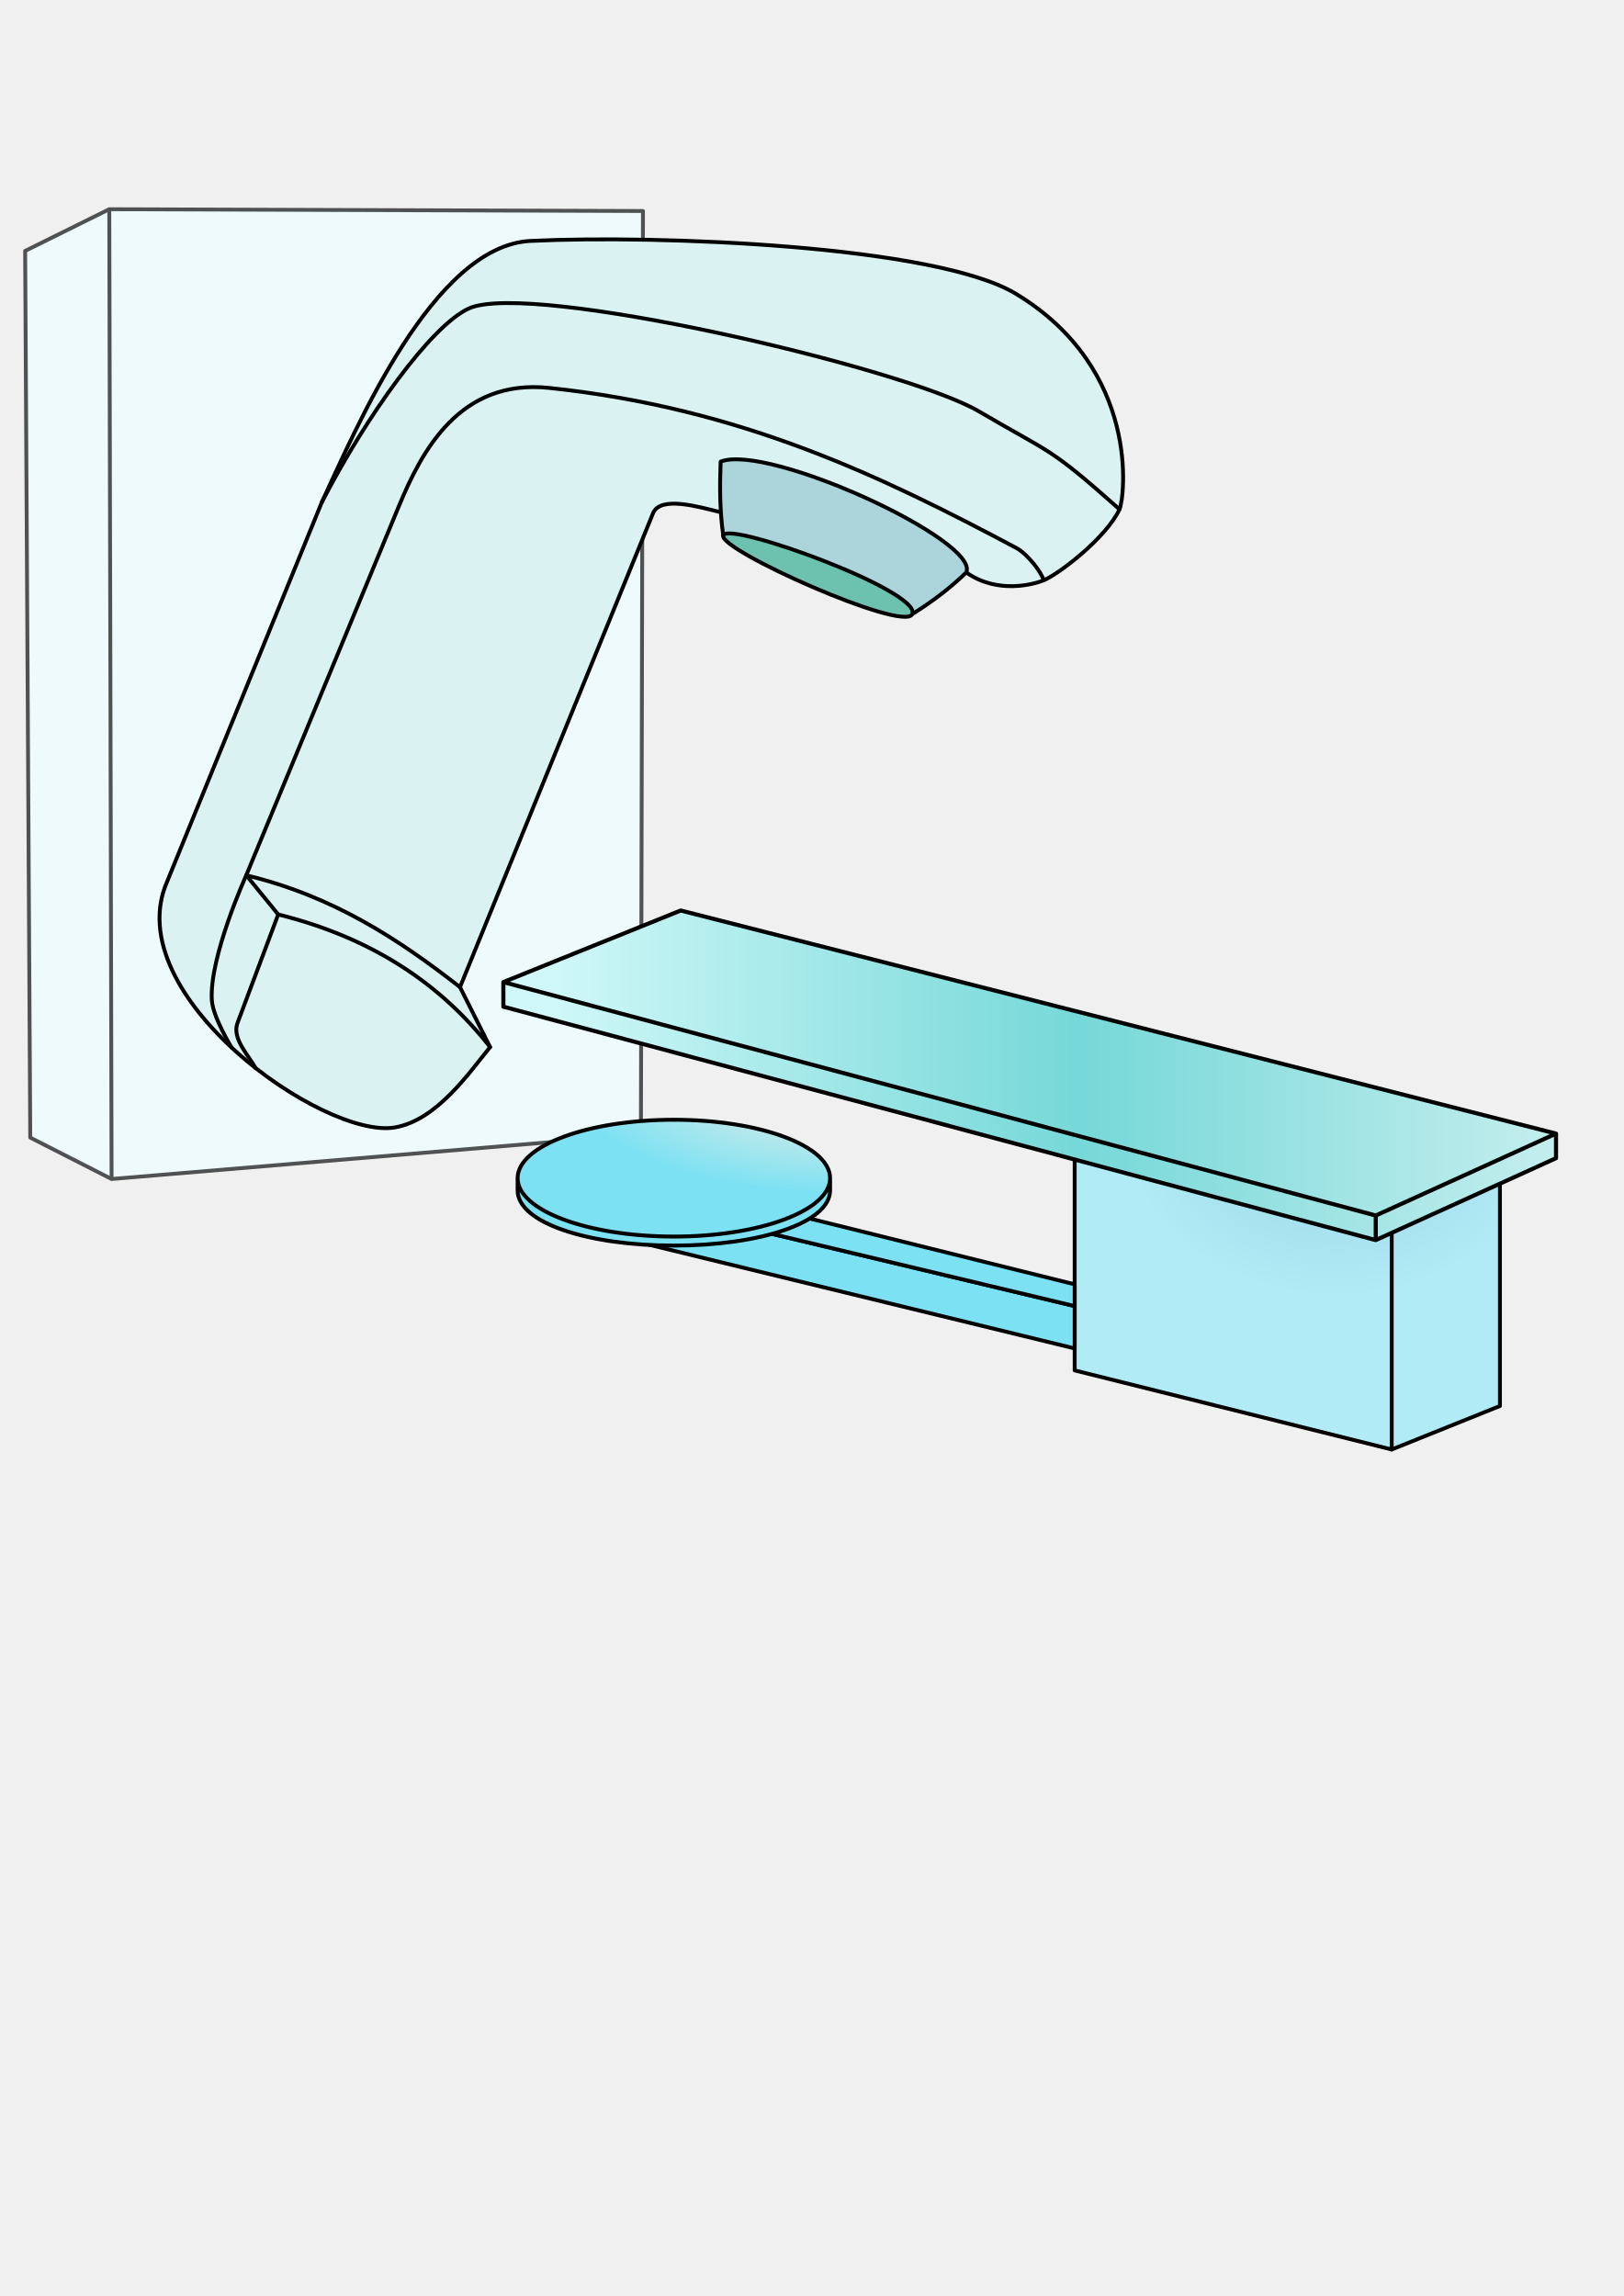
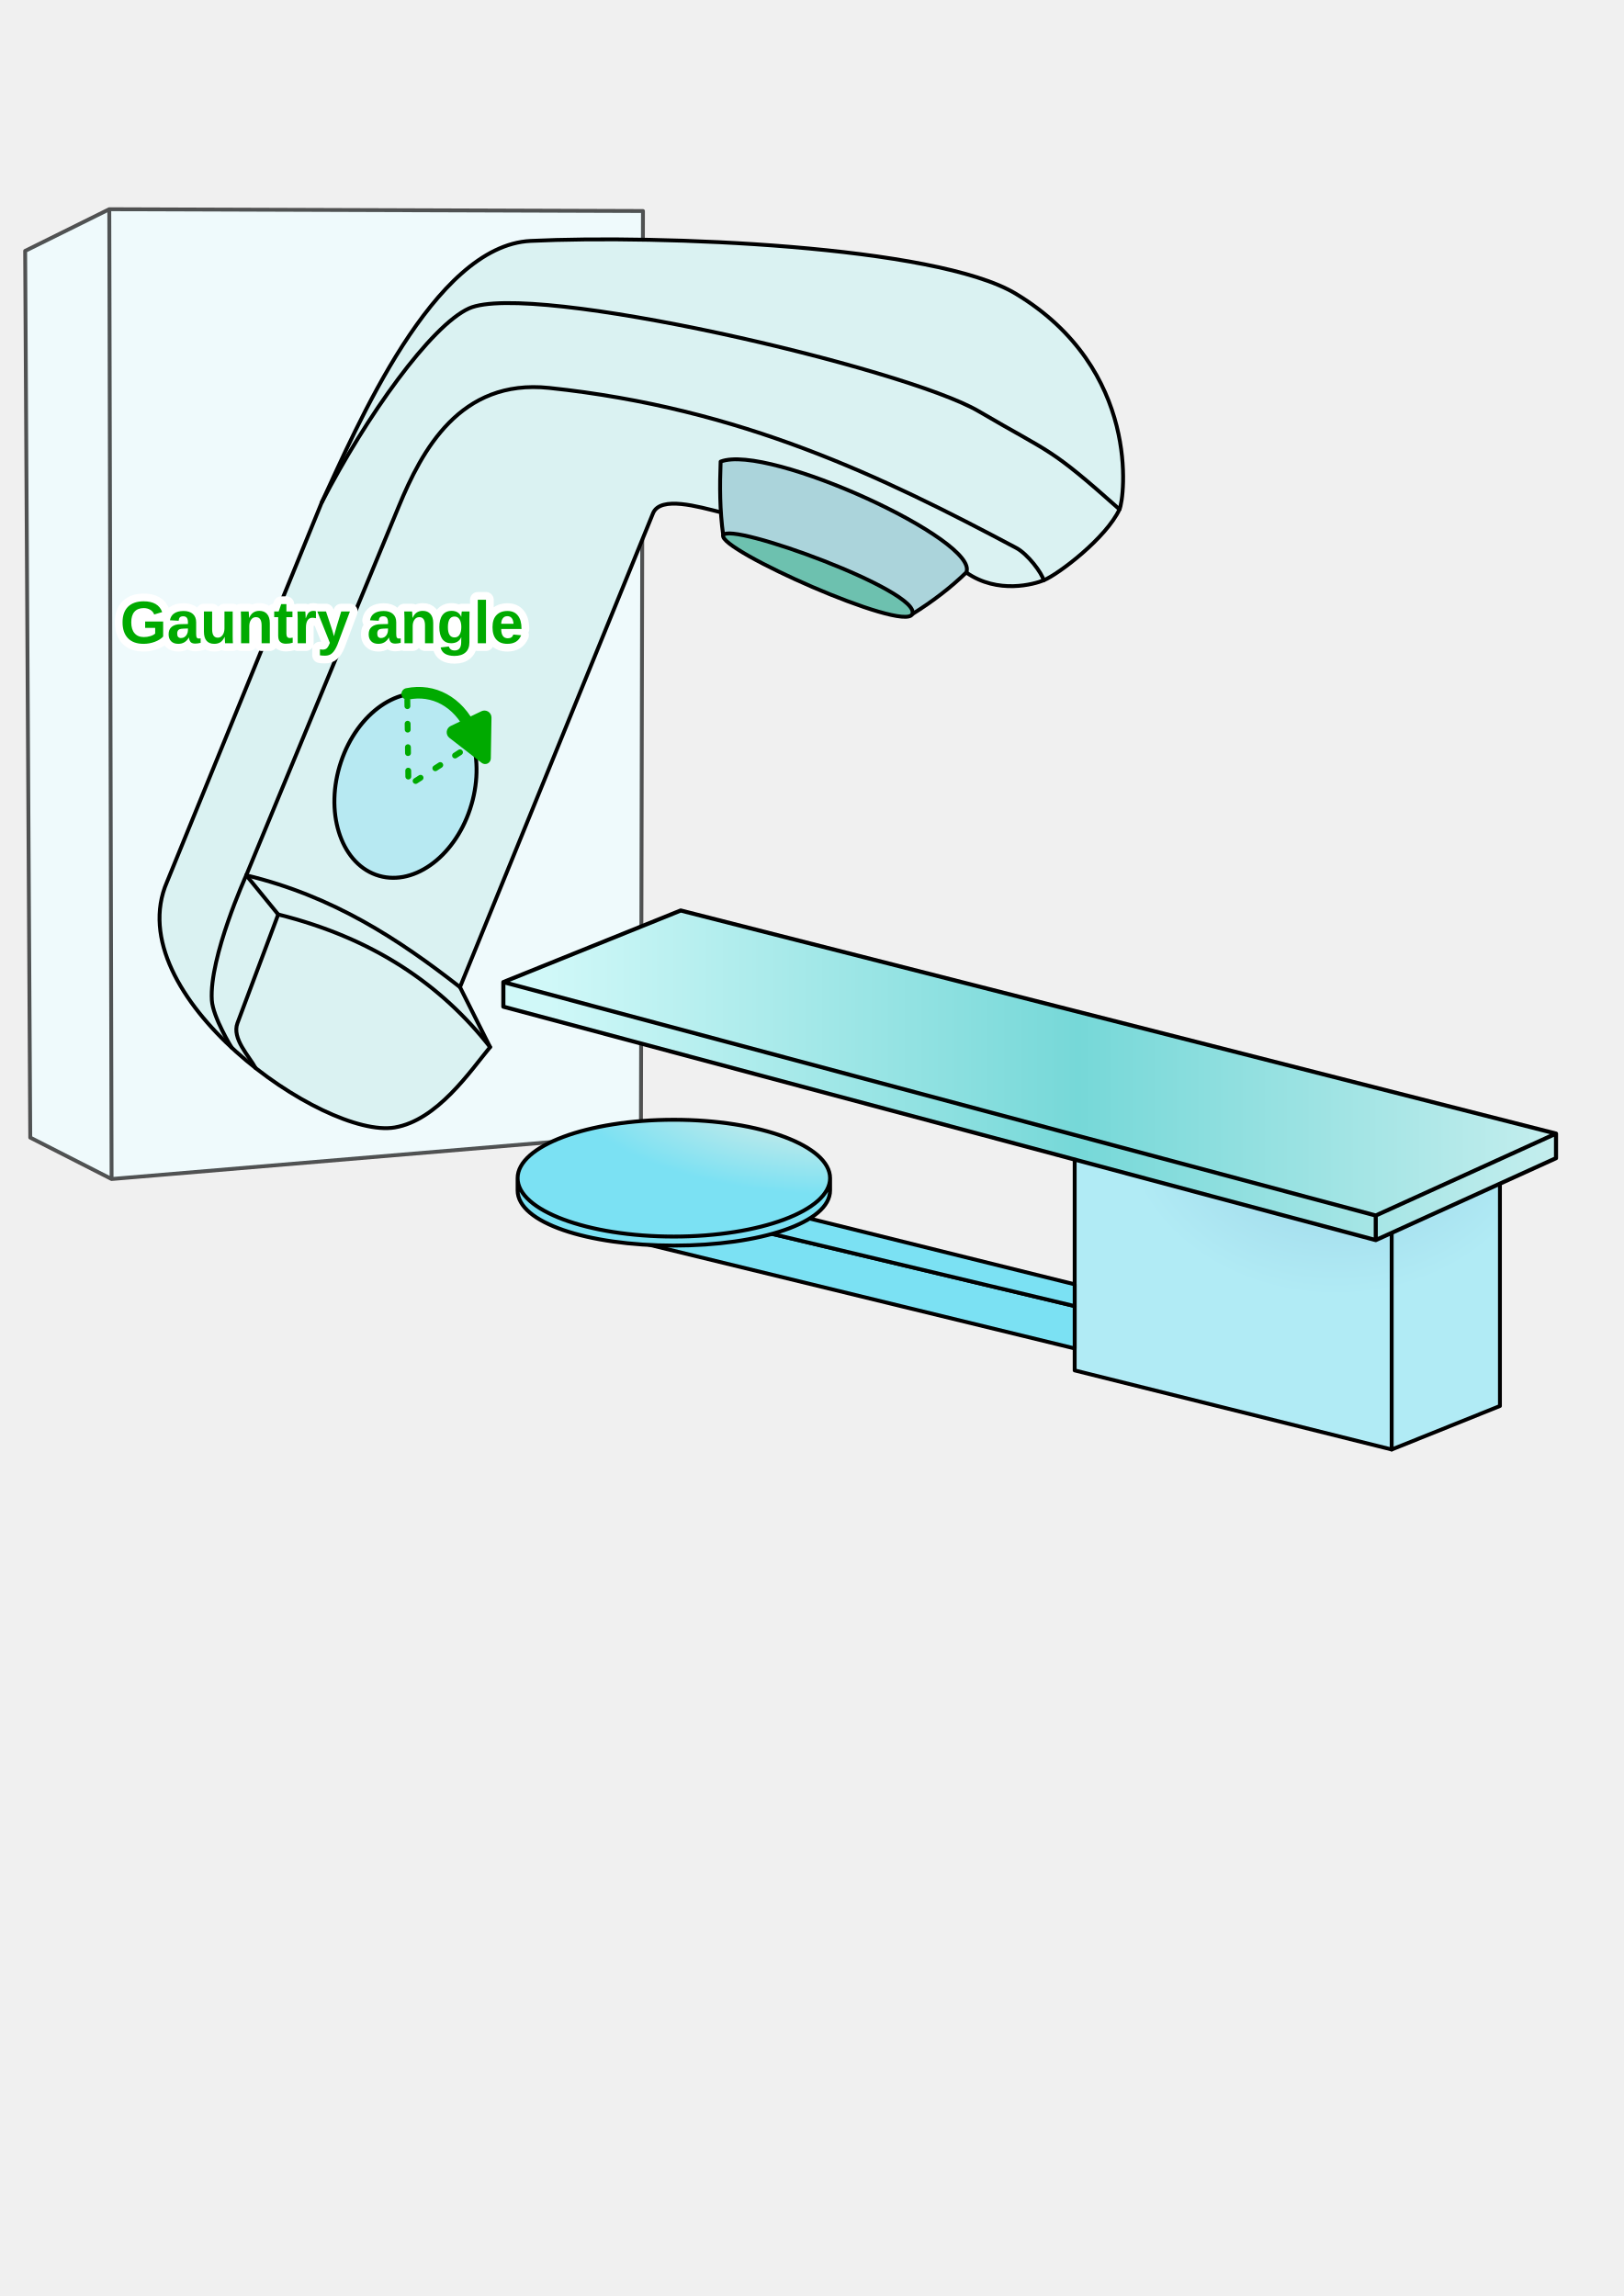
<svg xmlns="http://www.w3.org/2000/svg" xmlns:xlink="http://www.w3.org/1999/xlink" width="210mm" height="297mm" viewBox="0 0 210 297" version="1.1" id="svg1">
  <defs id="defs1">
    <radialGradient xlink:href="#swatch4482" id="radialGradient4483" cx="176.5" cy="206.436" fx="176.5" fy="206.436" r="27.75" gradientTransform="matrix(1,0,0,0.8287326,6.235658,15.23268)" gradientUnits="userSpaceOnUse" />
    <linearGradient id="swatch4482">
      <stop style="stop-color:#85dae9;stop-opacity:1;" offset="0" id="stop4483" />
      <stop style="stop-color:#a5deed;stop-opacity:1;" offset="0.5" id="stop4485" />
      <stop style="stop-color:#b1ebf5;stop-opacity:1;" offset="1" id="stop4484" />
    </linearGradient>
    <radialGradient xlink:href="#swatch4482" id="radialGradient1" cx="176.5" cy="206.436" fx="176.5" fy="206.436" r="27.75" gradientTransform="matrix(1,0,0,0.8287326,0,35.35581)" gradientUnits="userSpaceOnUse" />
    <radialGradient xlink:href="#swatch4482" id="radialGradient3" cx="176.5" cy="206.436" fx="176.5" fy="206.436" r="27.75" gradientTransform="matrix(1,0,0,0.8287326,0,35.35581)" gradientUnits="userSpaceOnUse" />
    <radialGradient xlink:href="#linearGradient4472" id="radialGradient4474" cx="112.976" cy="201.32" fx="112.976" fy="201.32" r="36.274" gradientTransform="matrix(1,0,0,0.4146517,6.235658,97.71909)" gradientUnits="userSpaceOnUse" />
    <linearGradient id="linearGradient4472">
      <stop style="stop-color:#85dae9;stop-opacity:1;" offset="0" id="stop4473" />
      <stop style="stop-color:#bae9eb;stop-opacity:1;" offset="0.514" id="stop4475" />
      <stop style="stop-color:#7be1f3;stop-opacity:1;" offset="1" id="stop4474" />
    </linearGradient>
    <radialGradient xlink:href="#linearGradient4472" id="radialGradient6" cx="112.976" cy="201.32" fx="112.976" fy="201.32" r="36.274" gradientTransform="matrix(1,0,0,0.4146517,0,117.8422)" gradientUnits="userSpaceOnUse" />
    <radialGradient xlink:href="#linearGradient4472" id="radialGradient9" cx="112.976" cy="201.32" fx="112.976" fy="201.32" r="36.274" gradientTransform="matrix(1,0,0,0.4146517,0,117.8422)" gradientUnits="userSpaceOnUse" />
    <radialGradient xlink:href="#linearGradient4472" id="radialGradient12" cx="112.976" cy="201.32" fx="112.976" fy="201.32" r="36.274" gradientTransform="matrix(1,0,0,0.4146517,0,117.8422)" gradientUnits="userSpaceOnUse" />
    <radialGradient xlink:href="#linearGradient4472" id="radialGradient15" cx="112.976" cy="201.32" fx="112.976" fy="201.32" r="36.274" gradientTransform="matrix(1,0,0,0.4146517,0,117.8422)" gradientUnits="userSpaceOnUse" />
    <linearGradient xlink:href="#linearGradient4475" id="linearGradient4477" x1="72.635" y1="184.538" x2="209.31" y2="184.538" gradientUnits="userSpaceOnUse" gradientTransform="translate(7.155271,-39.40971)" />
    <linearGradient id="linearGradient4475">
      <stop style="stop-color:#d0f8f8;stop-opacity:1;" offset="0" id="stop4476" />
      <stop style="stop-color:#76d8d8;stop-opacity:1;" offset="0.5" id="stop4478" />
      <stop style="stop-color:#ccf0f0;stop-opacity:1;" offset="1" id="stop4477" />
    </linearGradient>
    <radialGradient xlink:href="#swatch4482" id="radialGradient18" gradientUnits="userSpaceOnUse" gradientTransform="matrix(1,0,0,0.8287326,6.235658,15.23268)" cx="176.5" cy="206.436" fx="176.5" fy="206.436" r="27.75" />
    <radialGradient xlink:href="#swatch4482" id="radialGradient19" gradientUnits="userSpaceOnUse" gradientTransform="matrix(1,0,0,0.8287326,6.235658,15.23268)" cx="176.5" cy="206.436" fx="176.5" fy="206.436" r="27.75" />
    <radialGradient xlink:href="#linearGradient4472" id="radialGradient20" gradientUnits="userSpaceOnUse" gradientTransform="matrix(1,0,0,0.4146517,6.235658,97.71909)" cx="112.976" cy="201.32" fx="112.976" fy="201.32" r="36.274" />
    <radialGradient xlink:href="#linearGradient4472" id="radialGradient21" gradientUnits="userSpaceOnUse" gradientTransform="matrix(1,0,0,0.4146517,6.235658,97.71909)" cx="112.976" cy="201.32" fx="112.976" fy="201.32" r="36.274" />
    <radialGradient xlink:href="#linearGradient4472" id="radialGradient22" gradientUnits="userSpaceOnUse" gradientTransform="matrix(1,0,0,0.4146517,6.235658,97.71909)" cx="112.976" cy="201.32" fx="112.976" fy="201.32" r="36.274" />
    <radialGradient xlink:href="#linearGradient4472" id="radialGradient23" gradientUnits="userSpaceOnUse" gradientTransform="matrix(1,0,0,0.4146517,6.235658,97.71909)" cx="112.976" cy="201.32" fx="112.976" fy="201.32" r="36.274" />
+     <marker style="overflow:visible" id="RoundedArrow" refX="0" refY="0" orient="auto-start-reverse" markerWidth="0.7" markerHeight="0.7" viewBox="0 0 1 1" preserveAspectRatio="xMidYMid">
+       <path transform="scale(0.7)" d="m -0.211,-4.106 6.422,3.211 a 1,1 90 0 1 0,1.789 L -0.211,4.106 A 1.236,1.236 31.717 0 1 -2,3 v -6 a 1.236,1.236 148.283 0 1 1.789,-1.106 z" style="fill:context-stroke;fill-rule:evenodd;stroke:none" id="path8" />
+     </marker>
  </defs>
  <g id="layer1">
    <path id="path4426" style="fill:#effafc;fill-opacity:1;stroke:#000000;stroke-width:0.5;stroke-linecap:round;stroke-linejoin:round;stroke-dasharray:none;stroke-opacity:0.667;paint-order:markers fill stroke" d="m 14.134,27.065 0.298,125.446 M 3.253,32.456 14.134,27.065 83.157,27.297 82.892,146.756 14.431,152.511 3.914,147.153 Z" />
    <g id="g4453" transform="translate(-3.809207,-41.08132)">
      <path style="fill:#daf2f2;fill-opacity:1;stroke:#000000;stroke-width:0.5;stroke-linecap:round;stroke-linejoin:round;stroke-dasharray:none;stroke-opacity:1;paint-order:markers fill stroke" d="m 128.778,115.135 c 4.109,2.872 8.813,1.502 10.01,1.014 1.939,-0.791 8.096,-5.495 9.811,-9.185 0.653,-1.404 2.823,-18.092 -13.416,-27.887 C 124.832,72.833 88.977,71.453 72.45,72.244 59.826,72.848 49.921,96.425 45.425,106.062 l -20.025,49.118 c -6.32,14.605 20.31,33.292 29.459,31.744 5.495,-0.93 9.733,-7.234 12.338,-10.395 l -3.895,-7.754 24.96,-61.288 c 0.949,-2.329 5.944,-0.833 8.743,-0.146 0,0 22.834,1.547 31.771,7.794 z" id="path4437" />
      <path style="fill:none;fill-opacity:0.462;stroke:#000000;stroke-width:0.5;stroke-linecap:round;stroke-linejoin:round;stroke-dasharray:none;stroke-opacity:1;paint-order:markers fill stroke" d="M 67.198,176.529 C 60.888,168.485 52.138,162.449 39.791,159.37 l -5.271,14.056 c -0.752,2.006 1.539,4.299 2.339,5.808" id="path4445" />
      <path style="fill:none;fill-opacity:0.462;stroke:#000000;stroke-width:0.5;stroke-linecap:round;stroke-linejoin:round;stroke-dasharray:none;stroke-opacity:1;paint-order:markers fill stroke" d="m 63.304,168.775 c -7.914,-6.178 -16.392,-11.769 -27.647,-14.469 0,0 -4.805,10.582 -4.451,16.157 0.141,2.212 2.564,6.136 2.564,6.136" id="path4446" />
      <path style="fill:#000000;fill-opacity:0.462;stroke:#000000;stroke-width:0.5;stroke-linecap:round;stroke-linejoin:round;stroke-dasharray:none;stroke-opacity:1;paint-order:markers fill stroke" d="m 35.657,154.306 4.134,5.064" id="path4447" />
      <path style="fill:none;fill-opacity:0.462;stroke:#000000;stroke-width:0.5;stroke-linecap:round;stroke-linejoin:round;stroke-dasharray:none;stroke-opacity:1;paint-order:markers fill stroke" d="m 138.787,116.149 c -0.202,-0.928 -2.051,-3.397 -3.546,-4.192 C 117.929,102.757 99.793,93.896 74.827,91.261 63.28,90.042 58.362,99.384 55.397,106.557 l -19.74,47.749" id="path4448" />
      <path style="fill:none;fill-opacity:0.462;stroke:#000000;stroke-width:0.5;stroke-linecap:round;stroke-linejoin:round;stroke-dasharray:none;stroke-opacity:1;paint-order:markers fill stroke" d="m 45.425,106.062 c 5.736,-11.124 14.13,-22.871 19.043,-25.089 7.921,-3.577 56.337,7.687 65.909,13.302 9.572,5.616 9.003,4.495 18.221,12.689" id="path4449" />
      <path id="path4442" style="fill:#abd4db;fill-opacity:1;stroke:#000000;stroke-width:0.5;stroke-linecap:round;stroke-linejoin:round;stroke-dasharray:none;stroke-opacity:1;paint-order:markers fill stroke" d="m 97.348,110.323 c -0.46,-3.235 -0.456,-6.392 -0.336,-9.53 6.161,-2.389 33.598,10.259 31.766,14.342 -1.948,1.891 -4.257,3.692 -6.985,5.389 z" />
      <path style="fill:#6dc1af;fill-opacity:1;stroke:#000000;stroke-width:0.5;stroke-linecap:round;stroke-linejoin:round;stroke-dasharray:none;stroke-opacity:1;paint-order:markers fill stroke" d="m 97.348,110.323 c -0.778,1.831 23.378,12.596 24.445,10.201 1.31,-2.941 -23.667,-12.032 -24.445,-10.201 z" id="path4450" />
    </g>
    <g id="g1" transform="translate(-8.718412,-26.15524)">
      <g id="g4455" transform="translate(-1.289563,-15.5276)" style="fill:url(#radialGradient4483);fill-opacity:1">
        <path style="fill:url(#radialGradient18);fill-opacity:1;stroke:#000000;stroke-width:0.5;stroke-linecap:round;stroke-linejoin:round;stroke-dasharray:none;stroke-opacity:1;paint-order:markers fill stroke" d="m 149,218.952 v -35.263 l 55,5.336 v 34.531 l -14,5.627 z" id="path4454" />
        <path style="fill:url(#radialGradient19);fill-opacity:1;stroke:#000000;stroke-width:0.5;stroke-linecap:round;stroke-linejoin:round;stroke-dasharray:none;stroke-opacity:1;paint-order:markers fill stroke" d="M 190,229.184 V 192.443" id="path4455" />
      </g>
      <g id="g4460" transform="translate(-1.289563,-15.5276)" style="fill:url(#radialGradient4474);fill-opacity:1">
        <g id="g4459" style="fill:url(#radialGradient22);fill-opacity:1">
          <path style="fill:url(#radialGradient20);fill-opacity:1;stroke:#000000;stroke-width:0.5;stroke-linecap:round;stroke-linejoin:round;stroke-dasharray:none;stroke-opacity:1;paint-order:markers fill stroke" d="M 149,216.111 88.831,201.449 88.871,196.285 149,210.633 Z" id="path4457" />
          <path style="fill:url(#radialGradient21);fill-opacity:1;stroke:#000000;stroke-width:0.5;stroke-linecap:round;stroke-linejoin:round;stroke-dasharray:none;stroke-opacity:1;paint-order:markers fill stroke" d="m 149,210.633 v -2.816 l -41.513,-10.309 -4.465,2.154 z" id="path4458" />
        </g>
        <path id="path4456" style="fill:url(#radialGradient23);fill-opacity:1;stroke:#000000;stroke-width:0.503;stroke-linecap:round;stroke-linejoin:round;paint-order:markers fill stroke" d="m 117.365,194.084 c 0,4.172 -9.046,7.554 -20.206,7.554 -11.159,0 -20.206,-3.382 -20.206,-7.554 -10e-7,-4.172 9.046,-7.554 20.206,-7.554 11.159,0 20.206,3.382 20.206,7.554 z m 0,0 v 1.587 c 1e-5,4.172 -9.046,7.135 -20.206,7.135 -11.159,0 -20.206,-2.963 -20.206,-7.135 v -1.587" />
      </g>
      <path id="path4453" style="fill:url(#linearGradient4477);fill-opacity:1;stroke:#000000;stroke-width:0.53;stroke-linecap:round;stroke-linejoin:round;stroke-dasharray:none;stroke-opacity:1;paint-order:markers fill stroke" d="m 186.65,183.389 v 3.179 m 23.314,-13.776 v 3.179 L 186.65,186.568 73.819,156.374 V 153.194 M 209.964,172.792 186.65,183.389 73.819,153.194 96.758,143.934 Z" />
    </g>
+     <ellipse style="fill:#b7e9f2;fill-opacity:1;stroke:#000000;stroke-width:0.507;stroke-linecap:round;stroke-linejoin:round;stroke-dasharray:none;stroke-opacity:1;paint-order:markers fill stroke" id="path4459" cx="81.929" cy="77.496" rx="8.888" ry="12.154" transform="matrix(0.9393194,0.3430437,-0.3163502,0.9486425,0,0)" />
+     <g id="g4486" transform="translate(-6.039768,-48.64613)">
+       <path style="fill:none;fill-opacity:1;stroke:#00aa00;stroke-width:1.5;stroke-linecap:round;stroke-linejoin:round;stroke-dasharray:none;stroke-dashoffset:0;stroke-opacity:1;marker-end:url(#RoundedArrow);paint-order:markers fill stroke" id="path4465" transform="rotate(14.41261)" d="M 91.312,119.438 A 9.064,12.184 0 0 1 100.42,121.764" />
+       <text xml:space="preserve" style="font-style:normal;font-variant:normal;font-weight:bold;font-stretch:normal;font-size:7.761px;font-family:Arial;-inkscape-font-specification:'Arial Bold';text-align:center;letter-spacing:0px;word-spacing:0px;text-anchor:middle;fill:#00aa00;fill-opacity:1;stroke:#ffffff;stroke-width:2;stroke-linecap:round;stroke-linejoin:round;stroke-dasharray:none;stroke-dashoffset:0;stroke-opacity:1;paint-order:stroke markers fill" x="55.216" y="131.853" id="text4465">
+         <tspan id="tspan4465" style="font-style:normal;font-variant:normal;font-weight:bold;font-stretch:normal;font-size:7.761px;font-family:Arial;-inkscape-font-specification:'Arial Bold';letter-spacing:0px;fill:#00aa00;fill-opacity:1;stroke:#ffffff;stroke-width:2;stroke-dasharray:none;paint-order:stroke markers fill" x="55.216" y="131.853">Gauntry angle</tspan>
+       </text>
+       <path id="path4468" style="fill:none;fill-opacity:1;stroke:#00aa00;stroke-width:0.759;stroke-linecap:round;stroke-linejoin:round;stroke-dasharray:0.759, 2.277;stroke-dashoffset:0;stroke-opacity:1;paint-order:stroke markers fill" d="m 65.531,145.963 -6.668,4.304 -0.153,-11.86" />
+     </g>
  </g>
</svg>
